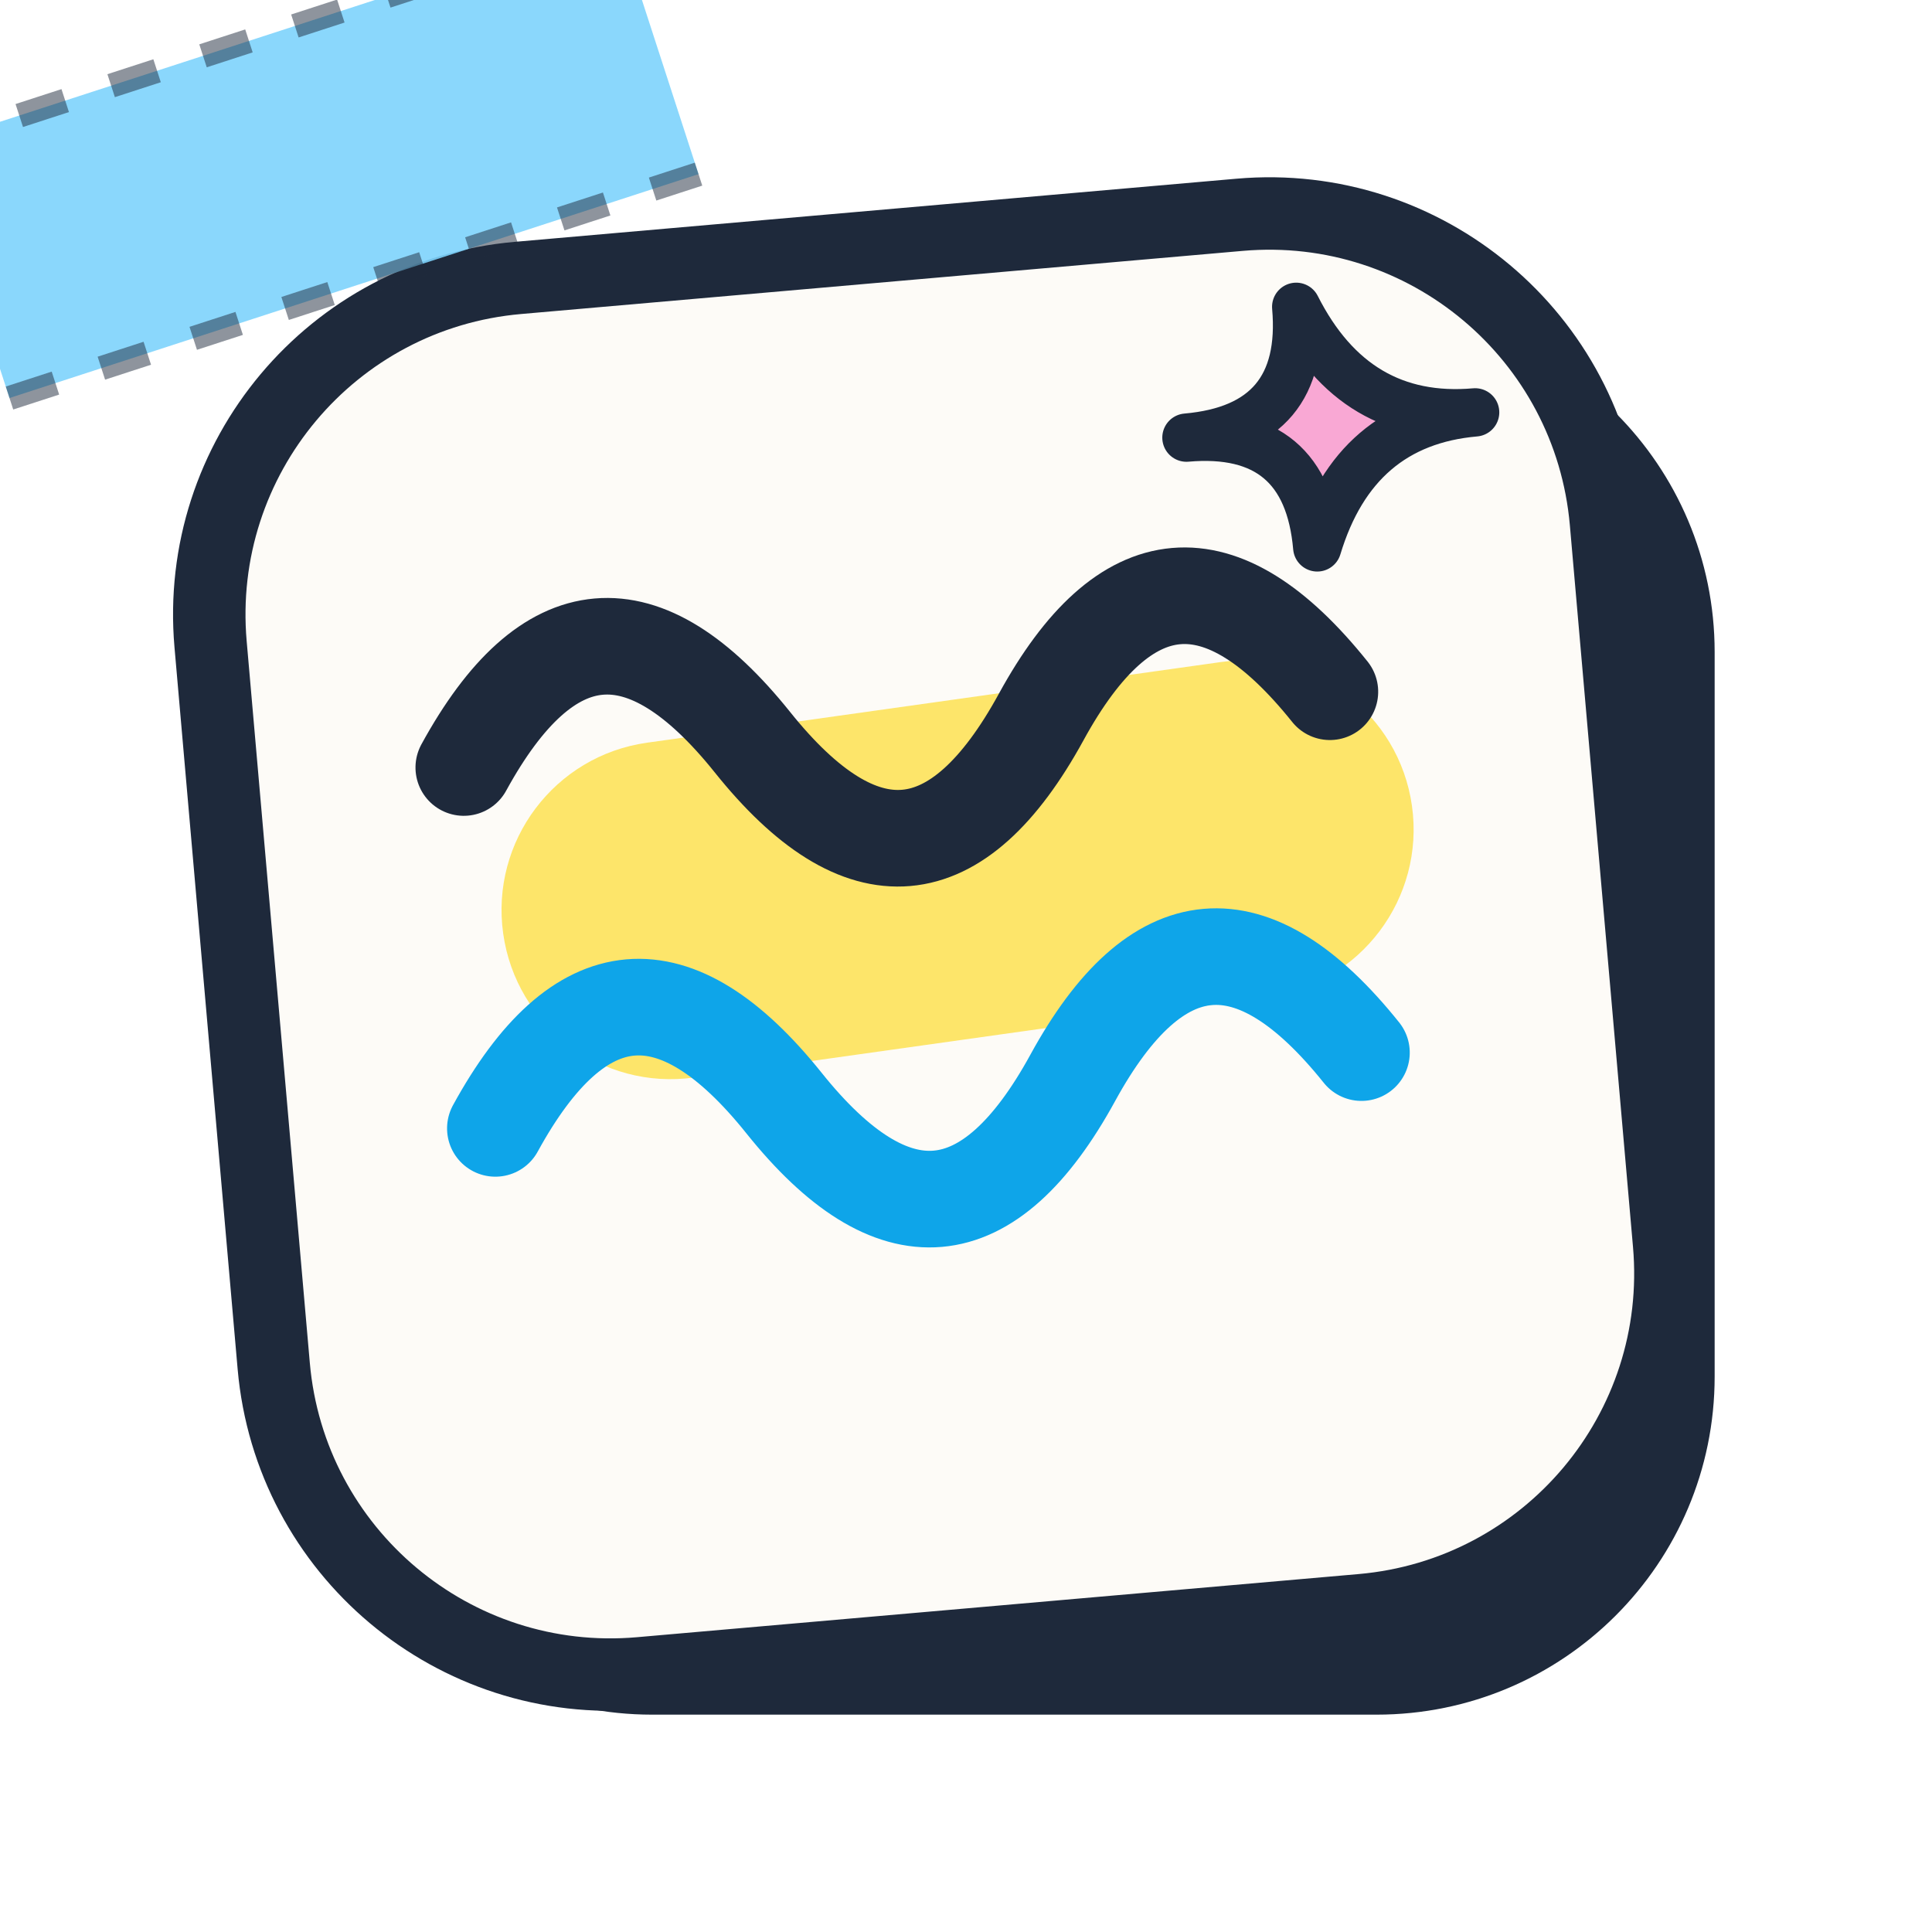
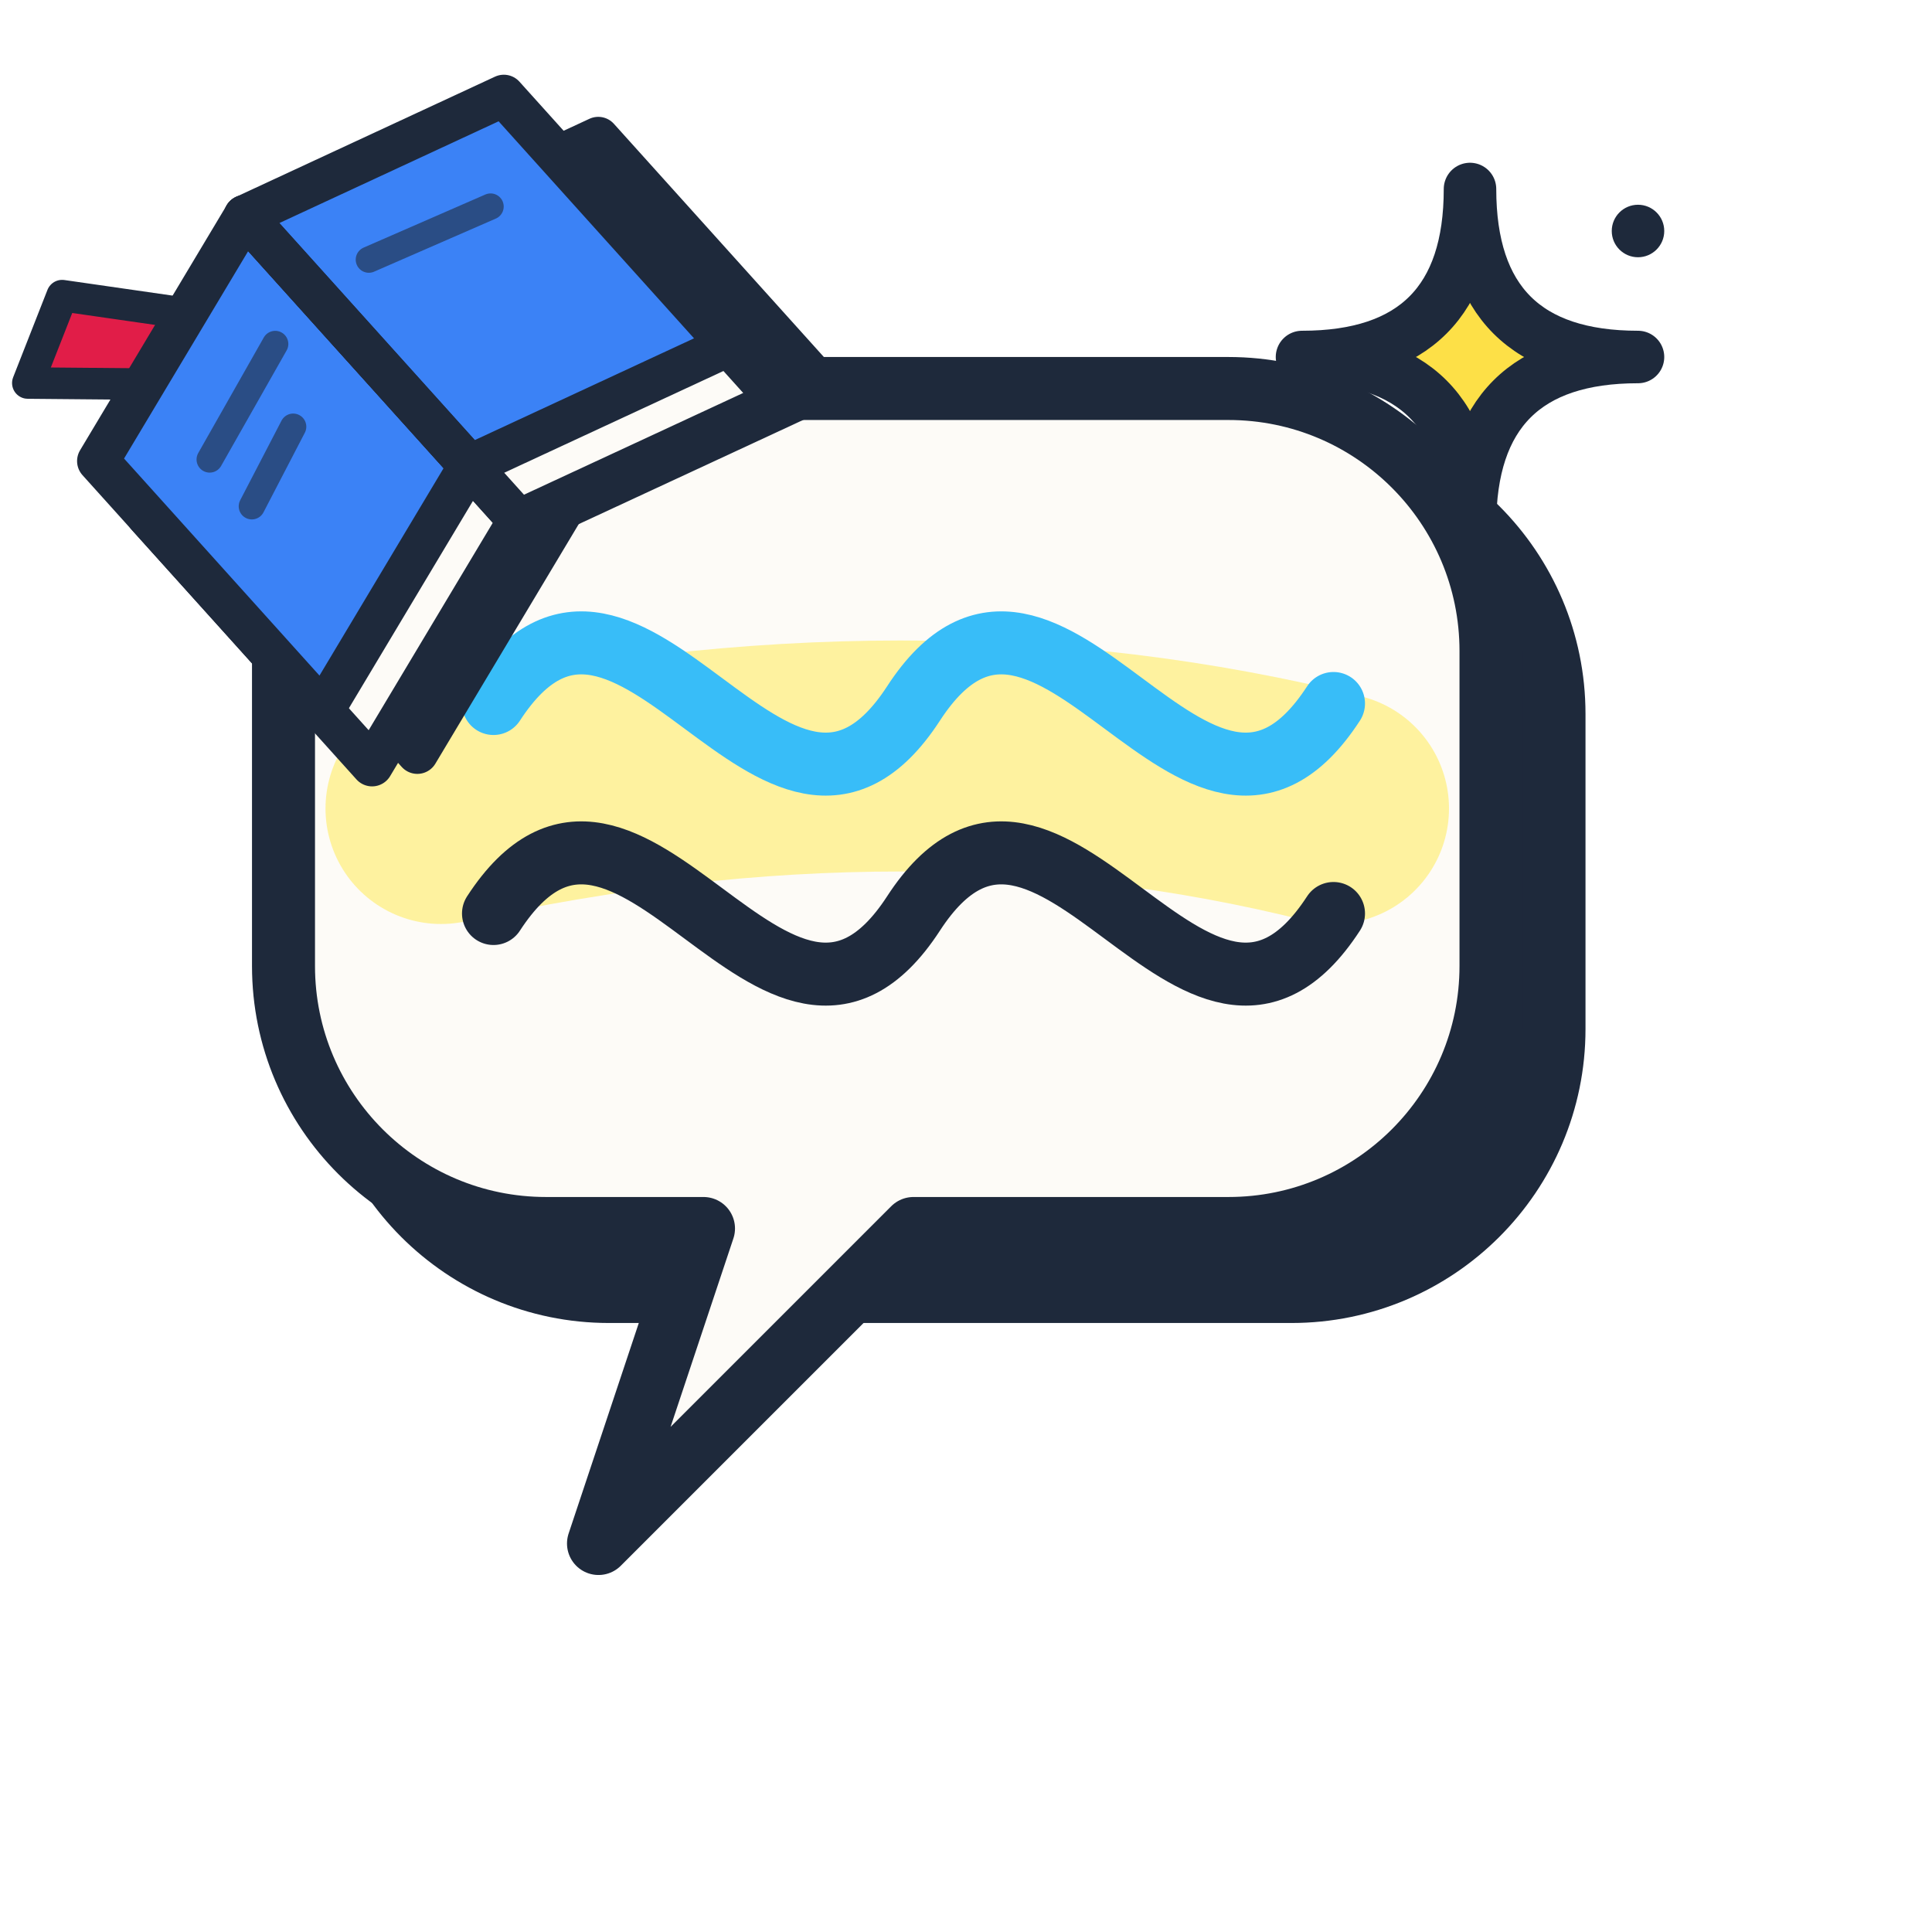
- <svg xmlns="http://www.w3.org/2000/svg" viewBox="0 0 160 160" role="img" aria-label="Aquarius">
-   <rect x="26" y="26" width="116" height="116" rx="28" fill="#1E293B" />
-   <g transform="rotate(-5 80 80)">
-     <rect x="20" y="20" width="116" height="116" rx="28" fill="#FDFBF7" stroke="#1E293B" stroke-width="6" />
-     <rect x="42" y="58" width="76" height="28" rx="14" fill="#FDE047" opacity="0.8" transform="rotate(-3 80 72)" />
-     <path d="M40 60 Q52 42 64 60 T88 60 T112 60" fill="none" stroke="#1E293B" stroke-width="8" stroke-linecap="round" stroke-linejoin="round" />
-     <path d="M40 90 Q52 72 64 90 T88 90 T112 90" fill="none" stroke="#0EA5E9" stroke-width="8" stroke-linecap="round" stroke-linejoin="round" />
-     <path d="M112 28 Q116 38 126 38 Q116 38 112 48 Q112 38 102 38 Q112 38 112 28 Z" fill="#F9A8D4" stroke="#1E293B" stroke-width="4" stroke-linejoin="round" />
-   </g>
-   <g transform="rotate(-18 35 25)">
-     <rect x="0" y="0" width="60" height="22" fill="#7DD3FC" opacity="0.9" />
-     <path d="M0 0 L60 0 M0 22 L60 22" stroke="#1E293B" stroke-width="2" stroke-dasharray="4 4" opacity="0.5" />
+ <svg xmlns="http://www.w3.org/2000/svg" viewBox="-12 -12 184 184" role="img" aria-label="Aquarius">
+   <path d="M46 31H111C124.8 31 136 42.2 136 56V86C136 99.8 124.8 111 111 111H46C32.2 111 21 99.8 21 86V56C21 42.2 32.2 31 46 31Z" fill="#1E293B" stroke="#1E293B" stroke-width="6" stroke-linejoin="round" />
+   <path d="M40 25H105C118.8 25 130 36.2 130 50V80C130 93.8 118.8 105 105 105H75L45 135L55 105H40C26.2 105 15 93.8 15 80V50C15 36.2 26.2 25 40 25Z" fill="#FDFBF7" stroke="#1E293B" stroke-width="6" stroke-linejoin="round" />
+   <path d="M30 65Q75 55 115 65" stroke="#FEF08A" stroke-width="22" stroke-linecap="round" fill="none" opacity=".8" />
+   <path d="M35 55C48 35 62 75 75 55C88 35 102 75 115 55" fill="none" stroke="#38BDF8" stroke-width="6" stroke-linecap="round" stroke-linejoin="round" />
+   <path d="M35 75C48 55 62 95 75 75C88 55 102 95 115 75" fill="none" stroke="#1E293B" stroke-width="6" stroke-linecap="round" stroke-linejoin="round" />
+   <path d="M128 6Q128 22 144 22Q128 22 128 38Q128 22 112 22Q128 22 128 6Z" fill="#FDE047" stroke="#1E293B" stroke-width="5" stroke-linejoin="round" />
+   <circle cx="144" cy="10" r="2.5" fill="#1E293B" />
+   <g transform="translate(18 16) rotate(-42)">
+     <g transform="translate(4 9)">
+       <path d="M0-10L-26-2L-26 30L0 22Z" fill="#1E293B" stroke="#1E293B" stroke-width="4" stroke-linejoin="round" />
+       <path d="M0-10L26-2L26 30L0 22Z" fill="#1E293B" stroke="#1E293B" stroke-width="4" stroke-linejoin="round" />
+     </g>
+     <path d="M-14-1L-26-12L-18-16L-8-4Z" fill="#E11D48" stroke="#1E293B" stroke-width="3" stroke-linejoin="round" />
+     <g transform="translate(0 7)">
+       <path d="M0-10L-26-2L-26 30L0 22Z" fill="#FDFBF7" stroke="#1E293B" stroke-width="4" stroke-linejoin="round" />
+       <path d="M0-10L26-2L26 30L0 22Z" fill="#FDFBF7" stroke="#1E293B" stroke-width="4" stroke-linejoin="round" />
+       <line x1="0" y1="-10" x2="0" y2="22" stroke="#1E293B" stroke-width="2.5" stroke-linecap="round" opacity=".4" />
+     </g>
+     <path d="M0-10L-26-2L-26 30L0 22Z" fill="#3B82F6" stroke="#1E293B" stroke-width="4" stroke-linejoin="round" />
+     <path d="M0-10L26-2L26 30L0 22Z" fill="#3B82F6" stroke="#1E293B" stroke-width="4" stroke-linejoin="round" />
+     <line x1="0" y1="-10" x2="0" y2="22" stroke="#1E293B" stroke-width="4" stroke-linecap="round" />
+     <line x1="-18" y1="5" x2="-6" y2="1" stroke="#1E293B" stroke-width="2.5" stroke-linecap="round" opacity=".6" />
+     <line x1="-18" y1="11" x2="-10" y2="8" stroke="#1E293B" stroke-width="2.5" stroke-linecap="round" opacity=".6" />
+     <line x1="18" y1="5" x2="6" y2="1" stroke="#1E293B" stroke-width="2.5" stroke-linecap="round" opacity=".6" />
  </g>
</svg>
